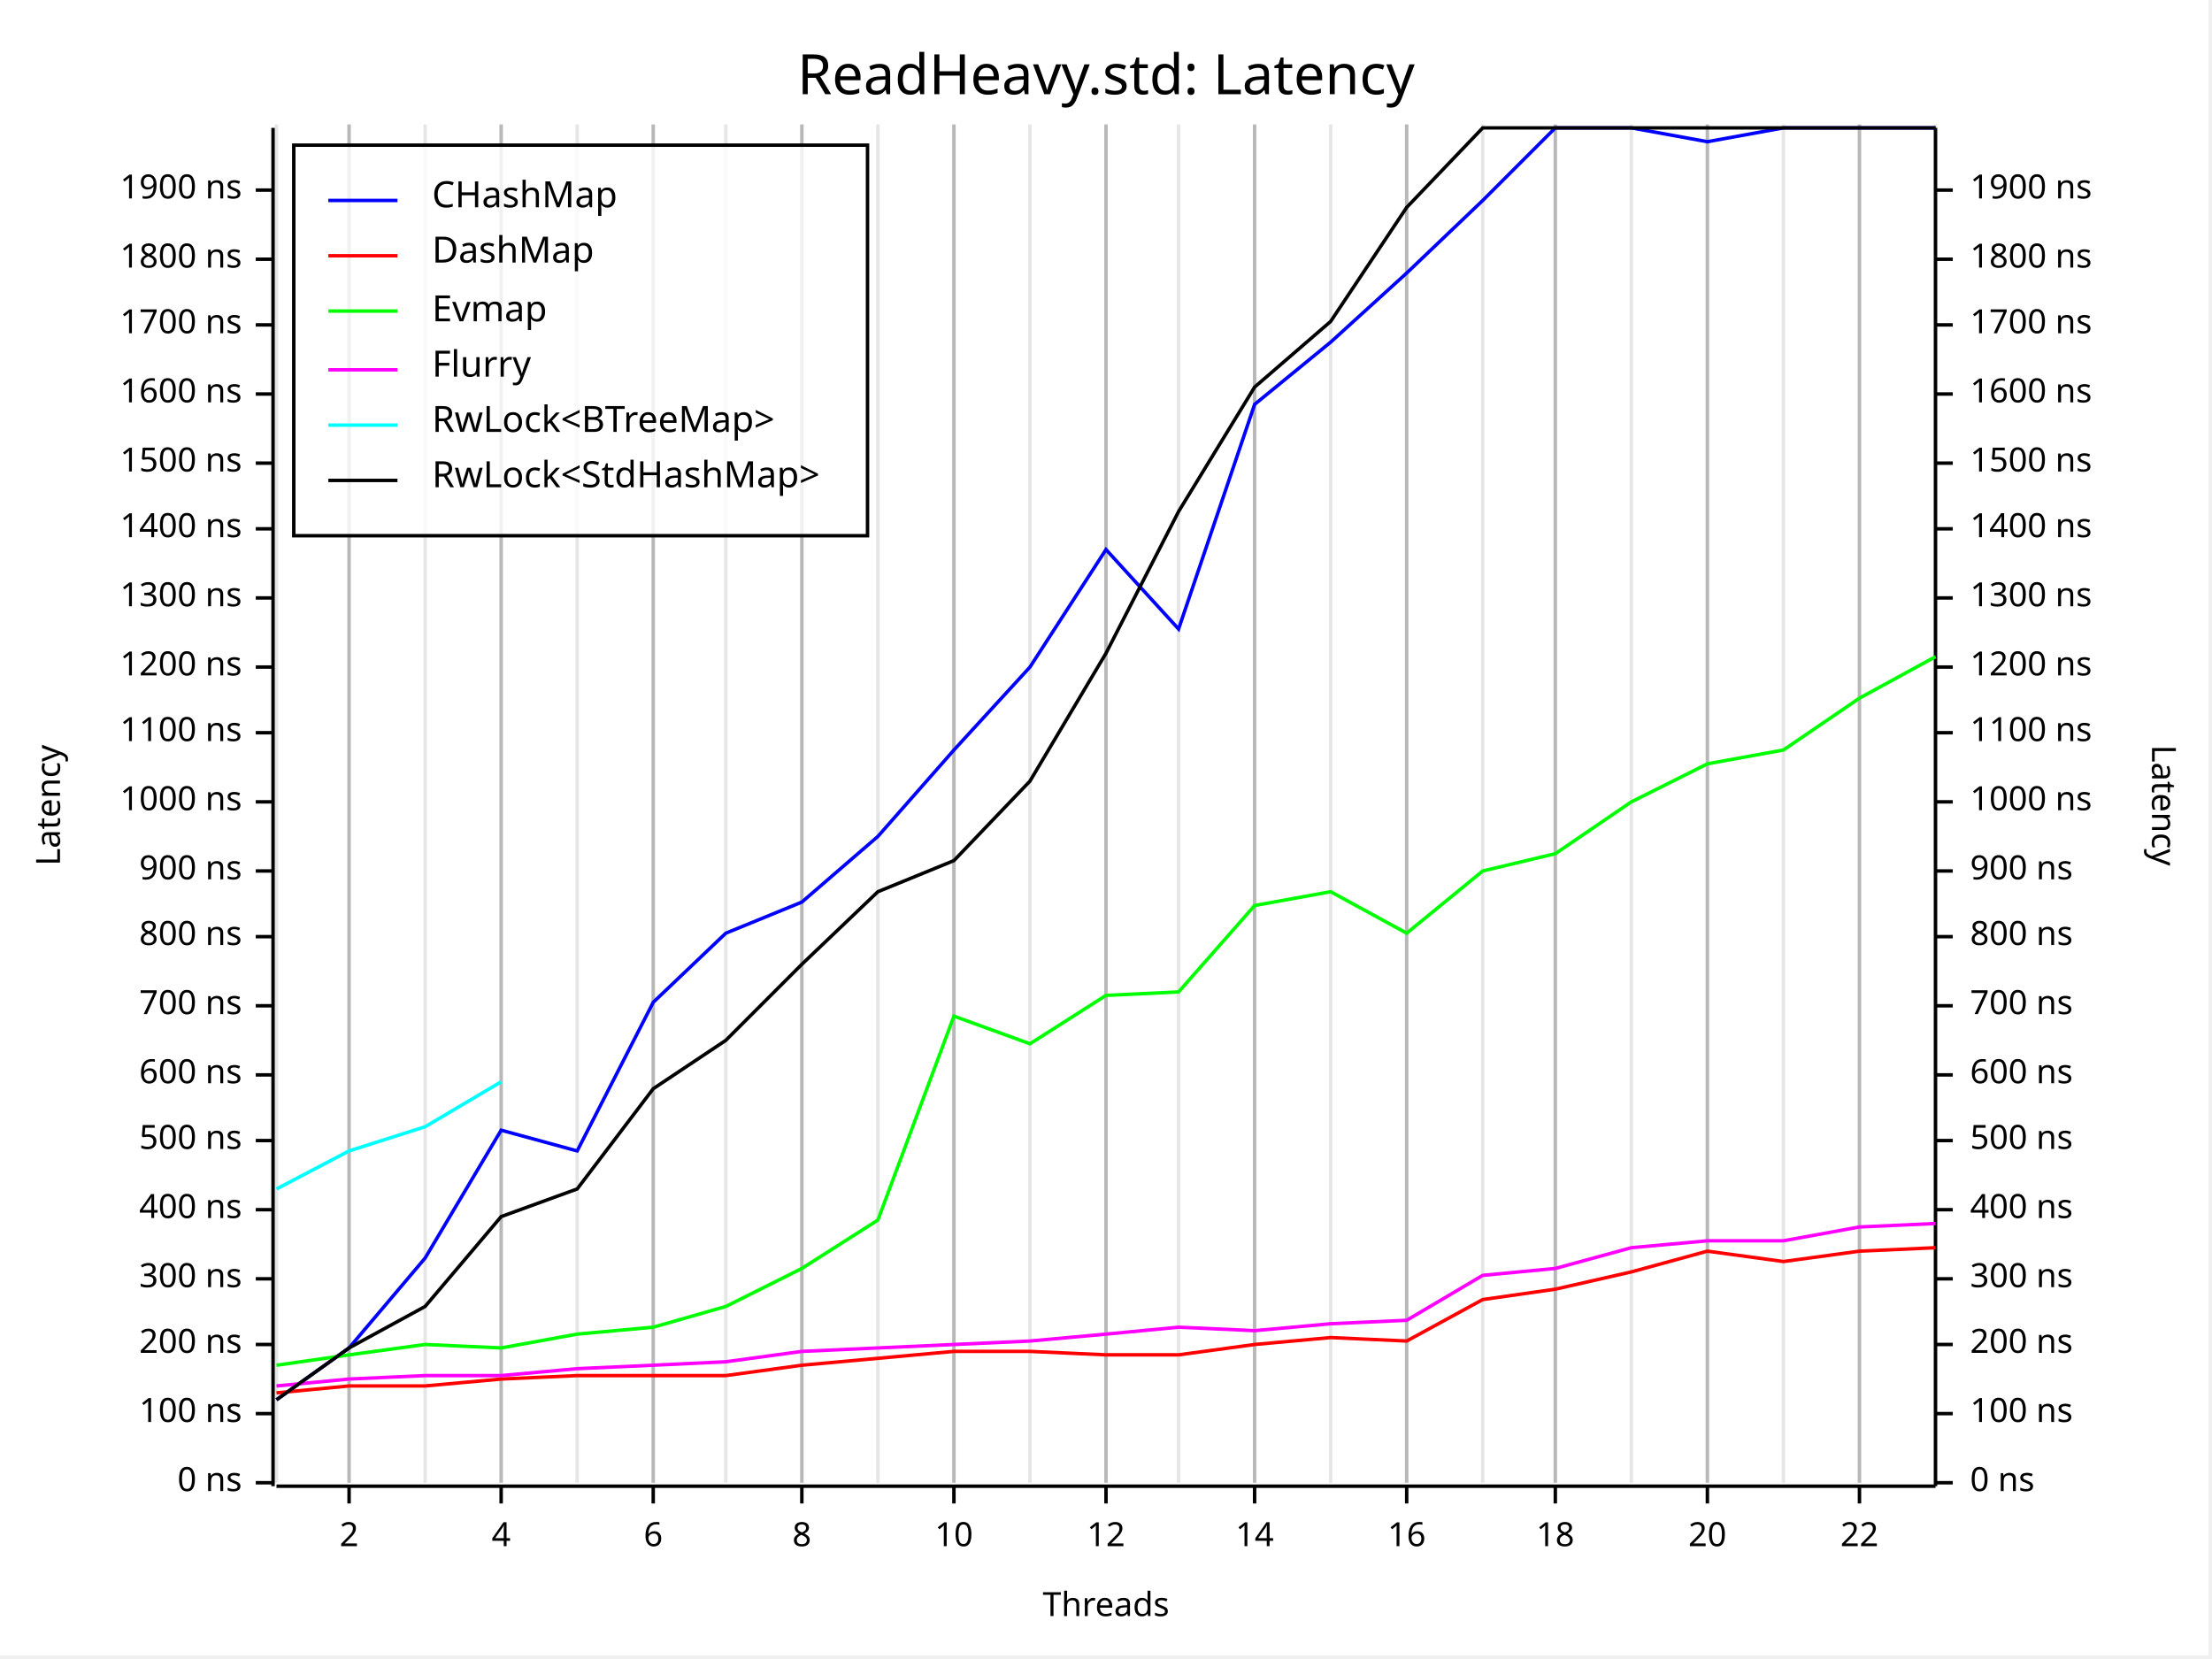
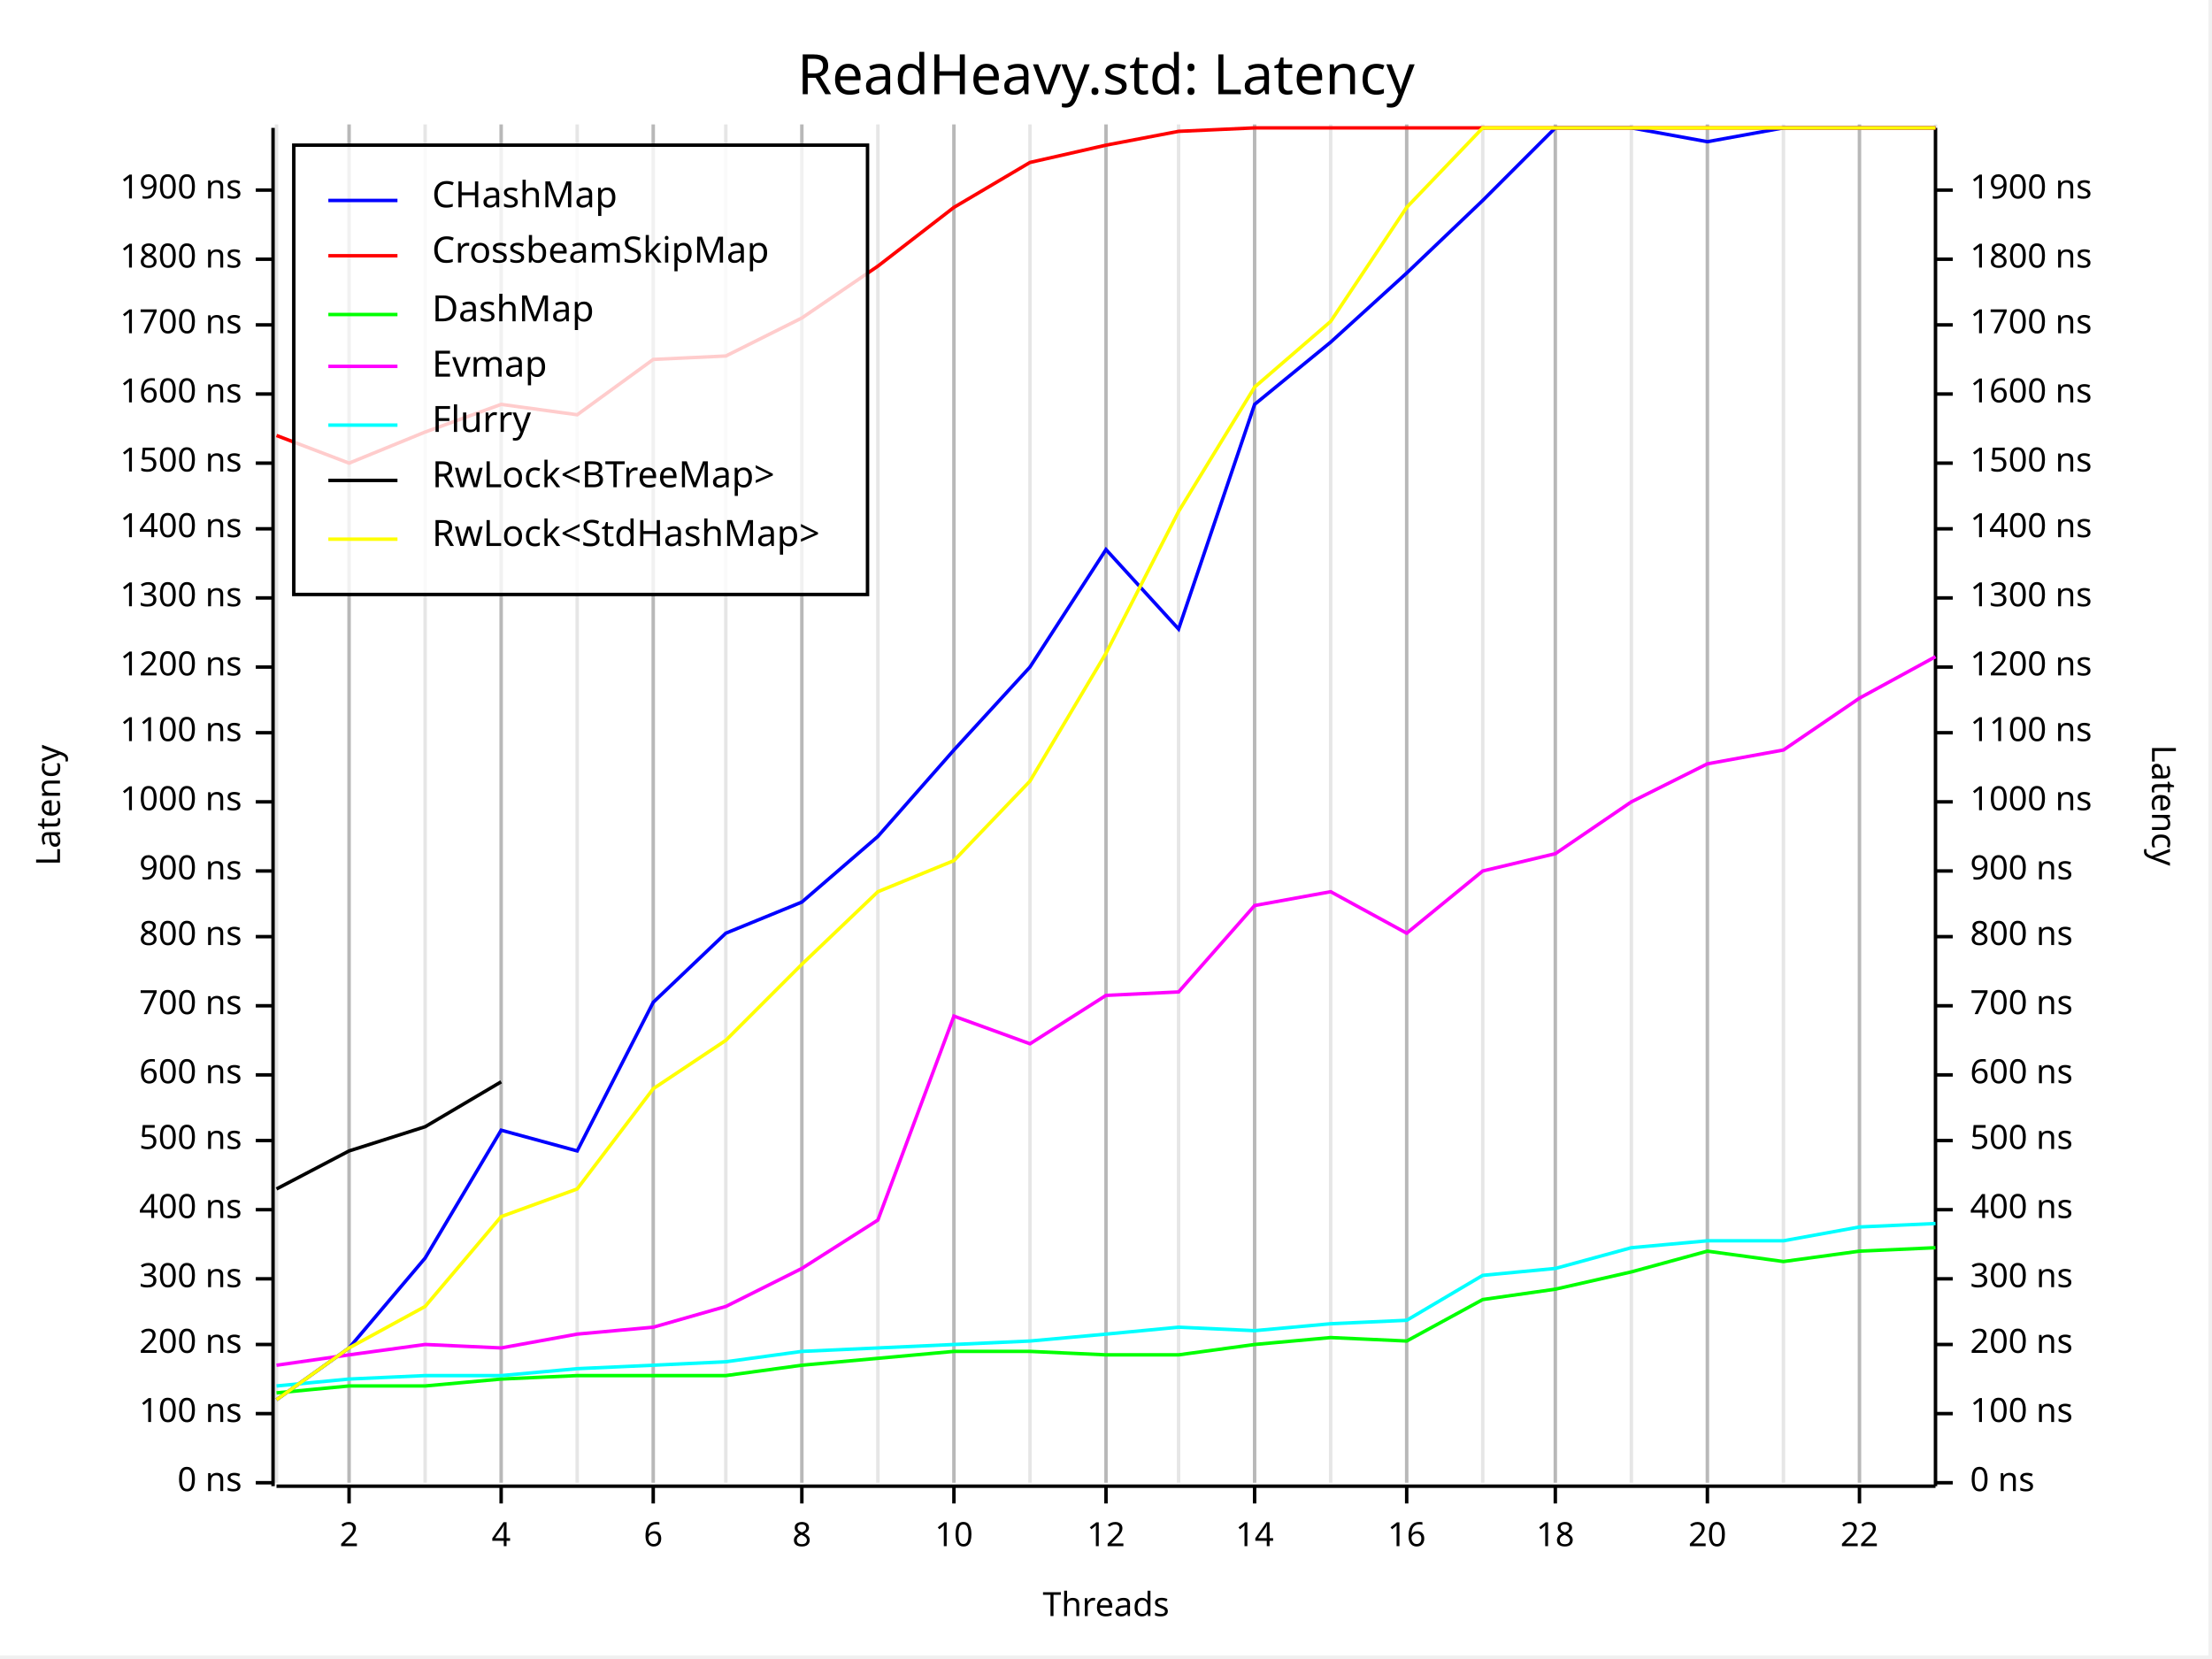
<svg xmlns="http://www.w3.org/2000/svg" width="640" height="480" viewBox="0 0 640 480">
  <rect x="0" y="0" width="639" height="479" opacity="1" fill="#FFFFFF" stroke="none" />
  <text x="320" y="15" dy="0.76em" text-anchor="middle" font-family="Fira Code" font-size="16.129" opacity="1" fill="#000000">
ReadHeavy.std: Latency
</text>
  <line opacity="0.1" stroke="#000000" stroke-width="1" x1="80" y1="429" x2="80" y2="36" />
  <line opacity="0.1" stroke="#000000" stroke-width="1" x1="101" y1="429" x2="101" y2="36" />
  <line opacity="0.1" stroke="#000000" stroke-width="1" x1="123" y1="429" x2="123" y2="36" />
  <line opacity="0.1" stroke="#000000" stroke-width="1" x1="145" y1="429" x2="145" y2="36" />
  <line opacity="0.1" stroke="#000000" stroke-width="1" x1="167" y1="429" x2="167" y2="36" />
  <line opacity="0.1" stroke="#000000" stroke-width="1" x1="189" y1="429" x2="189" y2="36" />
  <line opacity="0.1" stroke="#000000" stroke-width="1" x1="210" y1="429" x2="210" y2="36" />
  <line opacity="0.1" stroke="#000000" stroke-width="1" x1="232" y1="429" x2="232" y2="36" />
  <line opacity="0.1" stroke="#000000" stroke-width="1" x1="254" y1="429" x2="254" y2="36" />
  <line opacity="0.1" stroke="#000000" stroke-width="1" x1="276" y1="429" x2="276" y2="36" />
  <line opacity="0.1" stroke="#000000" stroke-width="1" x1="298" y1="429" x2="298" y2="36" />
  <line opacity="0.1" stroke="#000000" stroke-width="1" x1="320" y1="429" x2="320" y2="36" />
  <line opacity="0.1" stroke="#000000" stroke-width="1" x1="341" y1="429" x2="341" y2="36" />
  <line opacity="0.1" stroke="#000000" stroke-width="1" x1="363" y1="429" x2="363" y2="36" />
  <line opacity="0.1" stroke="#000000" stroke-width="1" x1="385" y1="429" x2="385" y2="36" />
  <line opacity="0.1" stroke="#000000" stroke-width="1" x1="407" y1="429" x2="407" y2="36" />
  <line opacity="0.1" stroke="#000000" stroke-width="1" x1="429" y1="429" x2="429" y2="36" />
  <line opacity="0.1" stroke="#000000" stroke-width="1" x1="450" y1="429" x2="450" y2="36" />
  <line opacity="0.1" stroke="#000000" stroke-width="1" x1="472" y1="429" x2="472" y2="36" />
  <line opacity="0.1" stroke="#000000" stroke-width="1" x1="494" y1="429" x2="494" y2="36" />
  <line opacity="0.1" stroke="#000000" stroke-width="1" x1="516" y1="429" x2="516" y2="36" />
  <line opacity="0.1" stroke="#000000" stroke-width="1" x1="538" y1="429" x2="538" y2="36" />
  <line opacity="0.1" stroke="#000000" stroke-width="1" x1="560" y1="429" x2="560" y2="36" />
  <text x="10" y="233" dy="0.76em" text-anchor="middle" font-family="sans-serif" font-size="9.677" opacity="1" fill="#000000" transform="rotate(270, 10, 233)">
Latency
</text>
  <text x="320" y="470" dy="-0.5ex" text-anchor="middle" font-family="sans-serif" font-size="9.677" opacity="1" fill="#000000">
Threads
</text>
  <text x="630" y="233" dy="0.76em" text-anchor="middle" font-family="sans-serif" font-size="9.677" opacity="1" fill="#000000" transform="rotate(90, 630, 233)">
Latency
</text>
  <line opacity="0.2" stroke="#000000" stroke-width="1" x1="101" y1="429" x2="101" y2="36" />
  <line opacity="0.2" stroke="#000000" stroke-width="1" x1="145" y1="429" x2="145" y2="36" />
  <line opacity="0.2" stroke="#000000" stroke-width="1" x1="189" y1="429" x2="189" y2="36" />
  <line opacity="0.2" stroke="#000000" stroke-width="1" x1="232" y1="429" x2="232" y2="36" />
  <line opacity="0.2" stroke="#000000" stroke-width="1" x1="276" y1="429" x2="276" y2="36" />
  <line opacity="0.2" stroke="#000000" stroke-width="1" x1="320" y1="429" x2="320" y2="36" />
  <line opacity="0.2" stroke="#000000" stroke-width="1" x1="363" y1="429" x2="363" y2="36" />
  <line opacity="0.2" stroke="#000000" stroke-width="1" x1="407" y1="429" x2="407" y2="36" />
  <line opacity="0.2" stroke="#000000" stroke-width="1" x1="450" y1="429" x2="450" y2="36" />
  <line opacity="0.2" stroke="#000000" stroke-width="1" x1="494" y1="429" x2="494" y2="36" />
  <line opacity="0.2" stroke="#000000" stroke-width="1" x1="538" y1="429" x2="538" y2="36" />
  <polyline fill="none" opacity="1" stroke="#000000" stroke-width="1" points="79,37 79,430 " />
  <text x="70" y="429" dy="0.5ex" text-anchor="end" font-family="sans-serif" font-size="9.677" opacity="1" fill="#000000">
0 ns
</text>
  <polyline fill="none" opacity="1" stroke="#000000" stroke-width="1" points="74,429 79,429 " />
  <text x="70" y="409" dy="0.5ex" text-anchor="end" font-family="sans-serif" font-size="9.677" opacity="1" fill="#000000">
100 ns
</text>
  <polyline fill="none" opacity="1" stroke="#000000" stroke-width="1" points="74,409 79,409 " />
  <text x="70" y="389" dy="0.5ex" text-anchor="end" font-family="sans-serif" font-size="9.677" opacity="1" fill="#000000">
200 ns
</text>
  <polyline fill="none" opacity="1" stroke="#000000" stroke-width="1" points="74,389 79,389 " />
  <text x="70" y="370" dy="0.5ex" text-anchor="end" font-family="sans-serif" font-size="9.677" opacity="1" fill="#000000">
300 ns
</text>
  <polyline fill="none" opacity="1" stroke="#000000" stroke-width="1" points="74,370 79,370 " />
  <text x="70" y="350" dy="0.5ex" text-anchor="end" font-family="sans-serif" font-size="9.677" opacity="1" fill="#000000">
400 ns
</text>
  <polyline fill="none" opacity="1" stroke="#000000" stroke-width="1" points="74,350 79,350 " />
  <text x="70" y="330" dy="0.5ex" text-anchor="end" font-family="sans-serif" font-size="9.677" opacity="1" fill="#000000">
500 ns
</text>
  <polyline fill="none" opacity="1" stroke="#000000" stroke-width="1" points="74,330 79,330 " />
  <text x="70" y="311" dy="0.5ex" text-anchor="end" font-family="sans-serif" font-size="9.677" opacity="1" fill="#000000">
600 ns
</text>
  <polyline fill="none" opacity="1" stroke="#000000" stroke-width="1" points="74,311 79,311 " />
  <text x="70" y="291" dy="0.5ex" text-anchor="end" font-family="sans-serif" font-size="9.677" opacity="1" fill="#000000">
700 ns
</text>
  <polyline fill="none" opacity="1" stroke="#000000" stroke-width="1" points="74,291 79,291 " />
  <text x="70" y="271" dy="0.5ex" text-anchor="end" font-family="sans-serif" font-size="9.677" opacity="1" fill="#000000">
800 ns
</text>
  <polyline fill="none" opacity="1" stroke="#000000" stroke-width="1" points="74,271 79,271 " />
  <text x="70" y="252" dy="0.5ex" text-anchor="end" font-family="sans-serif" font-size="9.677" opacity="1" fill="#000000">
900 ns
</text>
  <polyline fill="none" opacity="1" stroke="#000000" stroke-width="1" points="74,252 79,252 " />
  <text x="70" y="232" dy="0.5ex" text-anchor="end" font-family="sans-serif" font-size="9.677" opacity="1" fill="#000000">
1000 ns
</text>
  <polyline fill="none" opacity="1" stroke="#000000" stroke-width="1" points="74,232 79,232 " />
  <text x="70" y="212" dy="0.5ex" text-anchor="end" font-family="sans-serif" font-size="9.677" opacity="1" fill="#000000">
1100 ns
</text>
  <polyline fill="none" opacity="1" stroke="#000000" stroke-width="1" points="74,212 79,212 " />
  <text x="70" y="193" dy="0.5ex" text-anchor="end" font-family="sans-serif" font-size="9.677" opacity="1" fill="#000000">
1200 ns
</text>
  <polyline fill="none" opacity="1" stroke="#000000" stroke-width="1" points="74,193 79,193 " />
  <text x="70" y="173" dy="0.5ex" text-anchor="end" font-family="sans-serif" font-size="9.677" opacity="1" fill="#000000">
1300 ns
</text>
  <polyline fill="none" opacity="1" stroke="#000000" stroke-width="1" points="74,173 79,173 " />
  <text x="70" y="153" dy="0.5ex" text-anchor="end" font-family="sans-serif" font-size="9.677" opacity="1" fill="#000000">
1400 ns
</text>
  <polyline fill="none" opacity="1" stroke="#000000" stroke-width="1" points="74,153 79,153 " />
  <text x="70" y="134" dy="0.5ex" text-anchor="end" font-family="sans-serif" font-size="9.677" opacity="1" fill="#000000">
1500 ns
</text>
  <polyline fill="none" opacity="1" stroke="#000000" stroke-width="1" points="74,134 79,134 " />
  <text x="70" y="114" dy="0.5ex" text-anchor="end" font-family="sans-serif" font-size="9.677" opacity="1" fill="#000000">
1600 ns
</text>
  <polyline fill="none" opacity="1" stroke="#000000" stroke-width="1" points="74,114 79,114 " />
  <text x="70" y="94" dy="0.5ex" text-anchor="end" font-family="sans-serif" font-size="9.677" opacity="1" fill="#000000">
1700 ns
</text>
  <polyline fill="none" opacity="1" stroke="#000000" stroke-width="1" points="74,94 79,94 " />
  <text x="70" y="75" dy="0.5ex" text-anchor="end" font-family="sans-serif" font-size="9.677" opacity="1" fill="#000000">
1800 ns
</text>
  <polyline fill="none" opacity="1" stroke="#000000" stroke-width="1" points="74,75 79,75 " />
  <text x="70" y="55" dy="0.5ex" text-anchor="end" font-family="sans-serif" font-size="9.677" opacity="1" fill="#000000">
1900 ns
</text>
  <polyline fill="none" opacity="1" stroke="#000000" stroke-width="1" points="74,55 79,55 " />
  <polyline fill="none" opacity="1" stroke="#000000" stroke-width="1" points="80,430 560,430 " />
  <text x="101" y="440" dy="0.76em" text-anchor="middle" font-family="sans-serif" font-size="9.677" opacity="1" fill="#000000">
2
</text>
  <polyline fill="none" opacity="1" stroke="#000000" stroke-width="1" points="101,430 101,435 " />
  <text x="145" y="440" dy="0.76em" text-anchor="middle" font-family="sans-serif" font-size="9.677" opacity="1" fill="#000000">
4
</text>
  <polyline fill="none" opacity="1" stroke="#000000" stroke-width="1" points="145,430 145,435 " />
  <text x="189" y="440" dy="0.76em" text-anchor="middle" font-family="sans-serif" font-size="9.677" opacity="1" fill="#000000">
6
</text>
  <polyline fill="none" opacity="1" stroke="#000000" stroke-width="1" points="189,430 189,435 " />
  <text x="232" y="440" dy="0.76em" text-anchor="middle" font-family="sans-serif" font-size="9.677" opacity="1" fill="#000000">
8
</text>
  <polyline fill="none" opacity="1" stroke="#000000" stroke-width="1" points="232,430 232,435 " />
  <text x="276" y="440" dy="0.76em" text-anchor="middle" font-family="sans-serif" font-size="9.677" opacity="1" fill="#000000">
10
</text>
  <polyline fill="none" opacity="1" stroke="#000000" stroke-width="1" points="276,430 276,435 " />
  <text x="320" y="440" dy="0.76em" text-anchor="middle" font-family="sans-serif" font-size="9.677" opacity="1" fill="#000000">
12
</text>
  <polyline fill="none" opacity="1" stroke="#000000" stroke-width="1" points="320,430 320,435 " />
  <text x="363" y="440" dy="0.76em" text-anchor="middle" font-family="sans-serif" font-size="9.677" opacity="1" fill="#000000">
14
</text>
  <polyline fill="none" opacity="1" stroke="#000000" stroke-width="1" points="363,430 363,435 " />
  <text x="407" y="440" dy="0.76em" text-anchor="middle" font-family="sans-serif" font-size="9.677" opacity="1" fill="#000000">
16
</text>
  <polyline fill="none" opacity="1" stroke="#000000" stroke-width="1" points="407,430 407,435 " />
  <text x="450" y="440" dy="0.76em" text-anchor="middle" font-family="sans-serif" font-size="9.677" opacity="1" fill="#000000">
18
</text>
  <polyline fill="none" opacity="1" stroke="#000000" stroke-width="1" points="450,430 450,435 " />
  <text x="494" y="440" dy="0.76em" text-anchor="middle" font-family="sans-serif" font-size="9.677" opacity="1" fill="#000000">
20
</text>
  <polyline fill="none" opacity="1" stroke="#000000" stroke-width="1" points="494,430 494,435 " />
  <text x="538" y="440" dy="0.76em" text-anchor="middle" font-family="sans-serif" font-size="9.677" opacity="1" fill="#000000">
22
</text>
  <polyline fill="none" opacity="1" stroke="#000000" stroke-width="1" points="538,430 538,435 " />
  <polyline fill="none" opacity="1" stroke="#000000" stroke-width="1" points="560,37 560,430 " />
  <text x="570" y="429" dy="0.5ex" text-anchor="start" font-family="sans-serif" font-size="9.677" opacity="1" fill="#000000">
0 ns
</text>
  <polyline fill="none" opacity="1" stroke="#000000" stroke-width="1" points="560,429 565,429 " />
  <text x="570" y="409" dy="0.5ex" text-anchor="start" font-family="sans-serif" font-size="9.677" opacity="1" fill="#000000">
100 ns
</text>
  <polyline fill="none" opacity="1" stroke="#000000" stroke-width="1" points="560,409 565,409 " />
  <text x="570" y="389" dy="0.5ex" text-anchor="start" font-family="sans-serif" font-size="9.677" opacity="1" fill="#000000">
200 ns
</text>
  <polyline fill="none" opacity="1" stroke="#000000" stroke-width="1" points="560,389 565,389 " />
  <text x="570" y="370" dy="0.5ex" text-anchor="start" font-family="sans-serif" font-size="9.677" opacity="1" fill="#000000">
300 ns
</text>
  <polyline fill="none" opacity="1" stroke="#000000" stroke-width="1" points="560,370 565,370 " />
  <text x="570" y="350" dy="0.5ex" text-anchor="start" font-family="sans-serif" font-size="9.677" opacity="1" fill="#000000">
400 ns
</text>
  <polyline fill="none" opacity="1" stroke="#000000" stroke-width="1" points="560,350 565,350 " />
  <text x="570" y="330" dy="0.5ex" text-anchor="start" font-family="sans-serif" font-size="9.677" opacity="1" fill="#000000">
500 ns
</text>
  <polyline fill="none" opacity="1" stroke="#000000" stroke-width="1" points="560,330 565,330 " />
  <text x="570" y="311" dy="0.5ex" text-anchor="start" font-family="sans-serif" font-size="9.677" opacity="1" fill="#000000">
600 ns
</text>
  <polyline fill="none" opacity="1" stroke="#000000" stroke-width="1" points="560,311 565,311 " />
  <text x="570" y="291" dy="0.5ex" text-anchor="start" font-family="sans-serif" font-size="9.677" opacity="1" fill="#000000">
700 ns
</text>
  <polyline fill="none" opacity="1" stroke="#000000" stroke-width="1" points="560,291 565,291 " />
  <text x="570" y="271" dy="0.5ex" text-anchor="start" font-family="sans-serif" font-size="9.677" opacity="1" fill="#000000">
800 ns
</text>
  <polyline fill="none" opacity="1" stroke="#000000" stroke-width="1" points="560,271 565,271 " />
  <text x="570" y="252" dy="0.5ex" text-anchor="start" font-family="sans-serif" font-size="9.677" opacity="1" fill="#000000">
900 ns
</text>
  <polyline fill="none" opacity="1" stroke="#000000" stroke-width="1" points="560,252 565,252 " />
  <text x="570" y="232" dy="0.5ex" text-anchor="start" font-family="sans-serif" font-size="9.677" opacity="1" fill="#000000">
1000 ns
</text>
  <polyline fill="none" opacity="1" stroke="#000000" stroke-width="1" points="560,232 565,232 " />
  <text x="570" y="212" dy="0.5ex" text-anchor="start" font-family="sans-serif" font-size="9.677" opacity="1" fill="#000000">
1100 ns
</text>
  <polyline fill="none" opacity="1" stroke="#000000" stroke-width="1" points="560,212 565,212 " />
  <text x="570" y="193" dy="0.5ex" text-anchor="start" font-family="sans-serif" font-size="9.677" opacity="1" fill="#000000">
1200 ns
</text>
  <polyline fill="none" opacity="1" stroke="#000000" stroke-width="1" points="560,193 565,193 " />
  <text x="570" y="173" dy="0.5ex" text-anchor="start" font-family="sans-serif" font-size="9.677" opacity="1" fill="#000000">
1300 ns
</text>
  <polyline fill="none" opacity="1" stroke="#000000" stroke-width="1" points="560,173 565,173 " />
  <text x="570" y="153" dy="0.5ex" text-anchor="start" font-family="sans-serif" font-size="9.677" opacity="1" fill="#000000">
1400 ns
</text>
  <polyline fill="none" opacity="1" stroke="#000000" stroke-width="1" points="560,153 565,153 " />
  <text x="570" y="134" dy="0.5ex" text-anchor="start" font-family="sans-serif" font-size="9.677" opacity="1" fill="#000000">
1500 ns
</text>
  <polyline fill="none" opacity="1" stroke="#000000" stroke-width="1" points="560,134 565,134 " />
  <text x="570" y="114" dy="0.5ex" text-anchor="start" font-family="sans-serif" font-size="9.677" opacity="1" fill="#000000">
1600 ns
</text>
  <polyline fill="none" opacity="1" stroke="#000000" stroke-width="1" points="560,114 565,114 " />
  <text x="570" y="94" dy="0.5ex" text-anchor="start" font-family="sans-serif" font-size="9.677" opacity="1" fill="#000000">
1700 ns
</text>
  <polyline fill="none" opacity="1" stroke="#000000" stroke-width="1" points="560,94 565,94 " />
  <text x="570" y="75" dy="0.5ex" text-anchor="start" font-family="sans-serif" font-size="9.677" opacity="1" fill="#000000">
1800 ns
</text>
  <polyline fill="none" opacity="1" stroke="#000000" stroke-width="1" points="560,75 565,75 " />
  <text x="570" y="55" dy="0.5ex" text-anchor="start" font-family="sans-serif" font-size="9.677" opacity="1" fill="#000000">
1900 ns
</text>
  <polyline fill="none" opacity="1" stroke="#000000" stroke-width="1" points="560,55 565,55 " />
  <polyline fill="none" opacity="1" stroke="#0000FF" stroke-width="1" points="80,405 101,390 123,364 145,327 167,333 189,290 210,270 232,261 254,242 276,217 298,193 320,159 341,182 363,117 385,99 407,79 429,58 450,37 472,37 494,41 516,37 538,37 560,37 " />
-   <polyline fill="none" opacity="1" stroke="#FF0000" stroke-width="1" points="80,403 101,401 123,401 145,399 167,398 189,398 210,398 232,395 254,393 276,391 298,391 320,392 341,392 363,389 385,387 407,388 429,376 450,373 472,368 494,362 516,365 538,362 560,361 " />
-   <polyline fill="none" opacity="1" stroke="#00FF00" stroke-width="1" points="80,395 101,392 123,389 145,390 167,386 189,384 210,378 232,367 254,353 276,294 298,302 320,288 341,287 363,262 385,258 407,270 429,252 450,247 472,232 494,221 516,217 538,202 560,190 " />
-   <polyline fill="none" opacity="1" stroke="#FF00FF" stroke-width="1" points="80,401 101,399 123,398 145,398 167,396 189,395 210,394 232,391 254,390 276,389 298,388 320,386 341,384 363,385 385,383 407,382 429,369 450,367 472,361 494,359 516,359 538,355 560,354 " />
-   <polyline fill="none" opacity="1" stroke="#00FFFF" stroke-width="1" points="80,344 101,333 123,326 145,313 " />
-   <polyline fill="none" opacity="1" stroke="#000000" stroke-width="1" points="80,405 101,390 123,378 145,352 167,344 189,315 210,301 232,279 254,258 276,249 298,226 320,189 341,148 363,112 385,93 407,60 429,37 450,37 472,37 494,37 516,37 538,37 560,37 " />
-   <rect x="85" y="42" width="166" height="113" opacity="0.8" fill="#FFFFFF" stroke="none" />
-   <rect x="85" y="42" width="166" height="113" opacity="1" fill="none" stroke="#000000" />
+   <polyline fill="none" opacity="1" stroke="#FF0000" stroke-width="1" points="80,126 101,134 123,125 145,117 167,120 189,104 210,103 232,92 254,77 276,60 298,47 320,42 341,38 363,37 385,37 407,37 429,37 450,37 472,37 494,37 516,37 538,37 560,37 " />
+   <polyline fill="none" opacity="1" stroke="#00FF00" stroke-width="1" points="80,403 101,401 123,401 145,399 167,398 189,398 210,398 232,395 254,393 276,391 298,391 320,392 341,392 363,389 385,387 407,388 429,376 450,373 472,368 494,362 516,365 538,362 560,361 " />
+   <polyline fill="none" opacity="1" stroke="#FF00FF" stroke-width="1" points="80,395 101,392 123,389 145,390 167,386 189,384 210,378 232,367 254,353 276,294 298,302 320,288 341,287 363,262 385,258 407,270 429,252 450,247 472,232 494,221 516,217 538,202 560,190 " />
+   <polyline fill="none" opacity="1" stroke="#00FFFF" stroke-width="1" points="80,401 101,399 123,398 145,398 167,396 189,395 210,394 232,391 254,390 276,389 298,388 320,386 341,384 363,385 385,383 407,382 429,369 450,367 472,361 494,359 516,359 538,355 560,354 " />
+   <polyline fill="none" opacity="1" stroke="#000000" stroke-width="1" points="80,344 101,333 123,326 145,313 " />
+   <polyline fill="none" opacity="1" stroke="#FFFF00" stroke-width="1" points="80,405 101,390 123,378 145,352 167,344 189,315 210,301 232,279 254,258 276,249 298,226 320,189 341,148 363,112 385,93 407,60 429,37 450,37 472,37 494,37 516,37 538,37 560,37 " />
+   <rect x="85" y="42" width="166" height="130" opacity="0.8" fill="#FFFFFF" stroke="none" />
+   <rect x="85" y="42" width="166" height="130" opacity="1" fill="none" stroke="#000000" />
  <text x="125" y="52" dy="0.76em" text-anchor="start" font-family="Fira Code" font-size="10.484" opacity="1" fill="#000000">
CHashMap
</text>
  <text x="125" y="68" dy="0.76em" text-anchor="start" font-family="Fira Code" font-size="10.484" opacity="1" fill="#000000">
+ CrossbeamSkipMap
+ </text>
+   <text x="125" y="85" dy="0.76em" text-anchor="start" font-family="Fira Code" font-size="10.484" opacity="1" fill="#000000">
DashMap
</text>
-   <text x="125" y="85" dy="0.76em" text-anchor="start" font-family="Fira Code" font-size="10.484" opacity="1" fill="#000000">
+   <text x="125" y="101" dy="0.76em" text-anchor="start" font-family="Fira Code" font-size="10.484" opacity="1" fill="#000000">
Evmap
</text>
-   <text x="125" y="101" dy="0.76em" text-anchor="start" font-family="Fira Code" font-size="10.484" opacity="1" fill="#000000">
+   <text x="125" y="117" dy="0.76em" text-anchor="start" font-family="Fira Code" font-size="10.484" opacity="1" fill="#000000">
Flurry
</text>
-   <text x="125" y="117" dy="0.76em" text-anchor="start" font-family="Fira Code" font-size="10.484" opacity="1" fill="#000000">
+   <text x="125" y="133" dy="0.76em" text-anchor="start" font-family="Fira Code" font-size="10.484" opacity="1" fill="#000000">
RwLock&lt;BTreeMap&gt;
</text>
-   <text x="125" y="133" dy="0.76em" text-anchor="start" font-family="Fira Code" font-size="10.484" opacity="1" fill="#000000">
+   <text x="125" y="150" dy="0.76em" text-anchor="start" font-family="Fira Code" font-size="10.484" opacity="1" fill="#000000">
RwLock&lt;StdHashMap&gt;
</text>
  <polyline fill="none" opacity="1" stroke="#0000FF" stroke-width="1" points="95,58 115,58 " />
  <polyline fill="none" opacity="1" stroke="#FF0000" stroke-width="1" points="95,74 115,74 " />
-   <polyline fill="none" opacity="1" stroke="#00FF00" stroke-width="1" points="95,90 115,90 " />
-   <polyline fill="none" opacity="1" stroke="#FF00FF" stroke-width="1" points="95,107 115,107 " />
+   <polyline fill="none" opacity="1" stroke="#00FF00" stroke-width="1" points="95,91 115,91 " />
+   <polyline fill="none" opacity="1" stroke="#FF00FF" stroke-width="1" points="95,106 115,106 " />
  <polyline fill="none" opacity="1" stroke="#00FFFF" stroke-width="1" points="95,123 115,123 " />
  <polyline fill="none" opacity="1" stroke="#000000" stroke-width="1" points="95,139 115,139 " />
+   <polyline fill="none" opacity="1" stroke="#FFFF00" stroke-width="1" points="95,156 115,156 " />
</svg>
